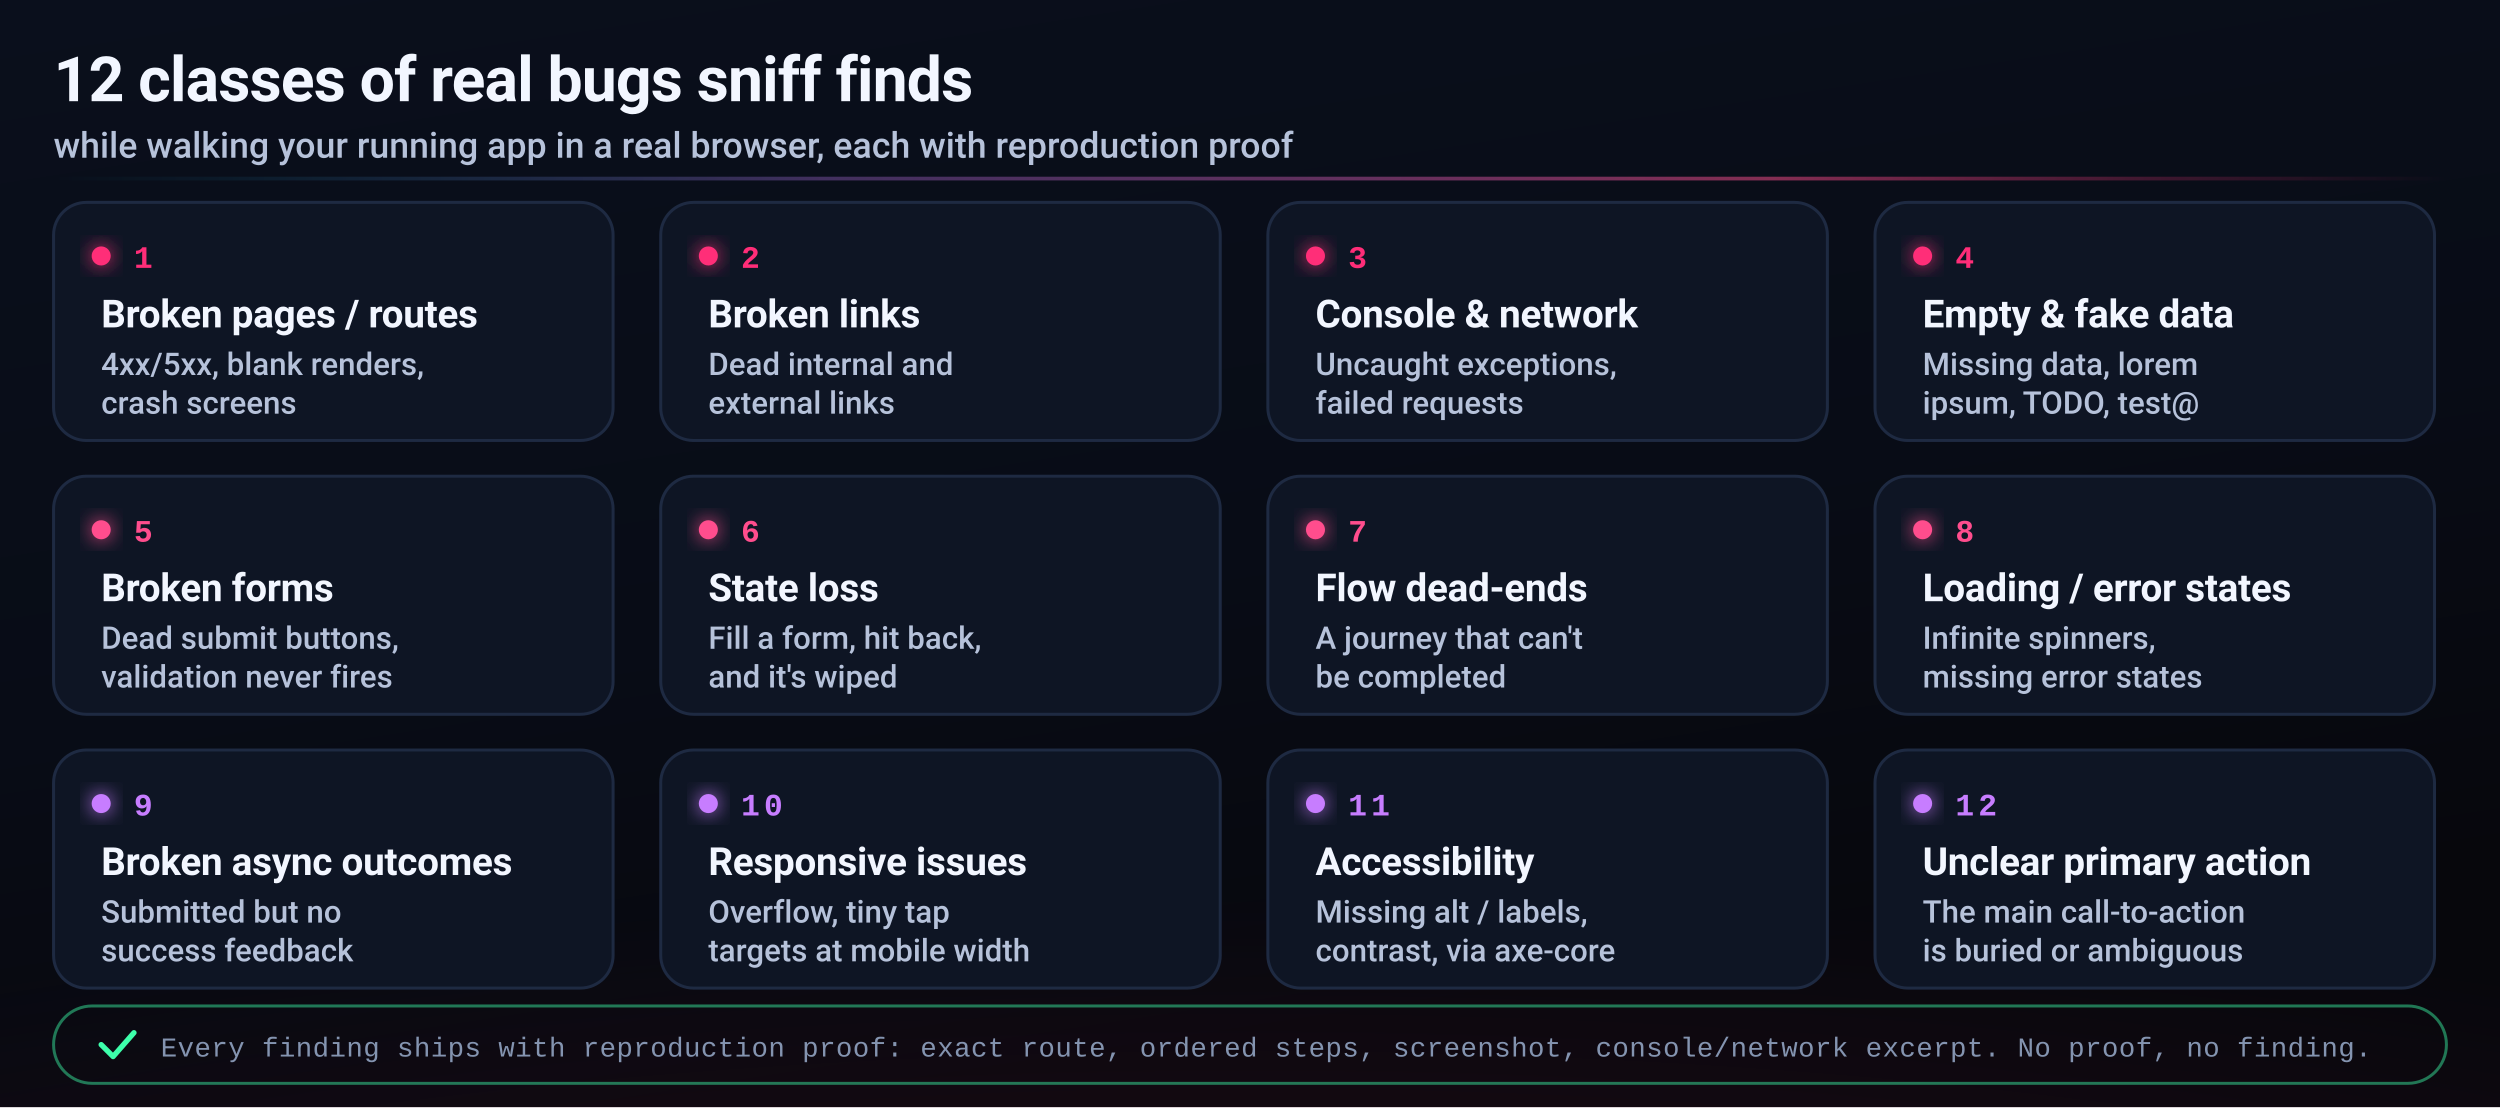
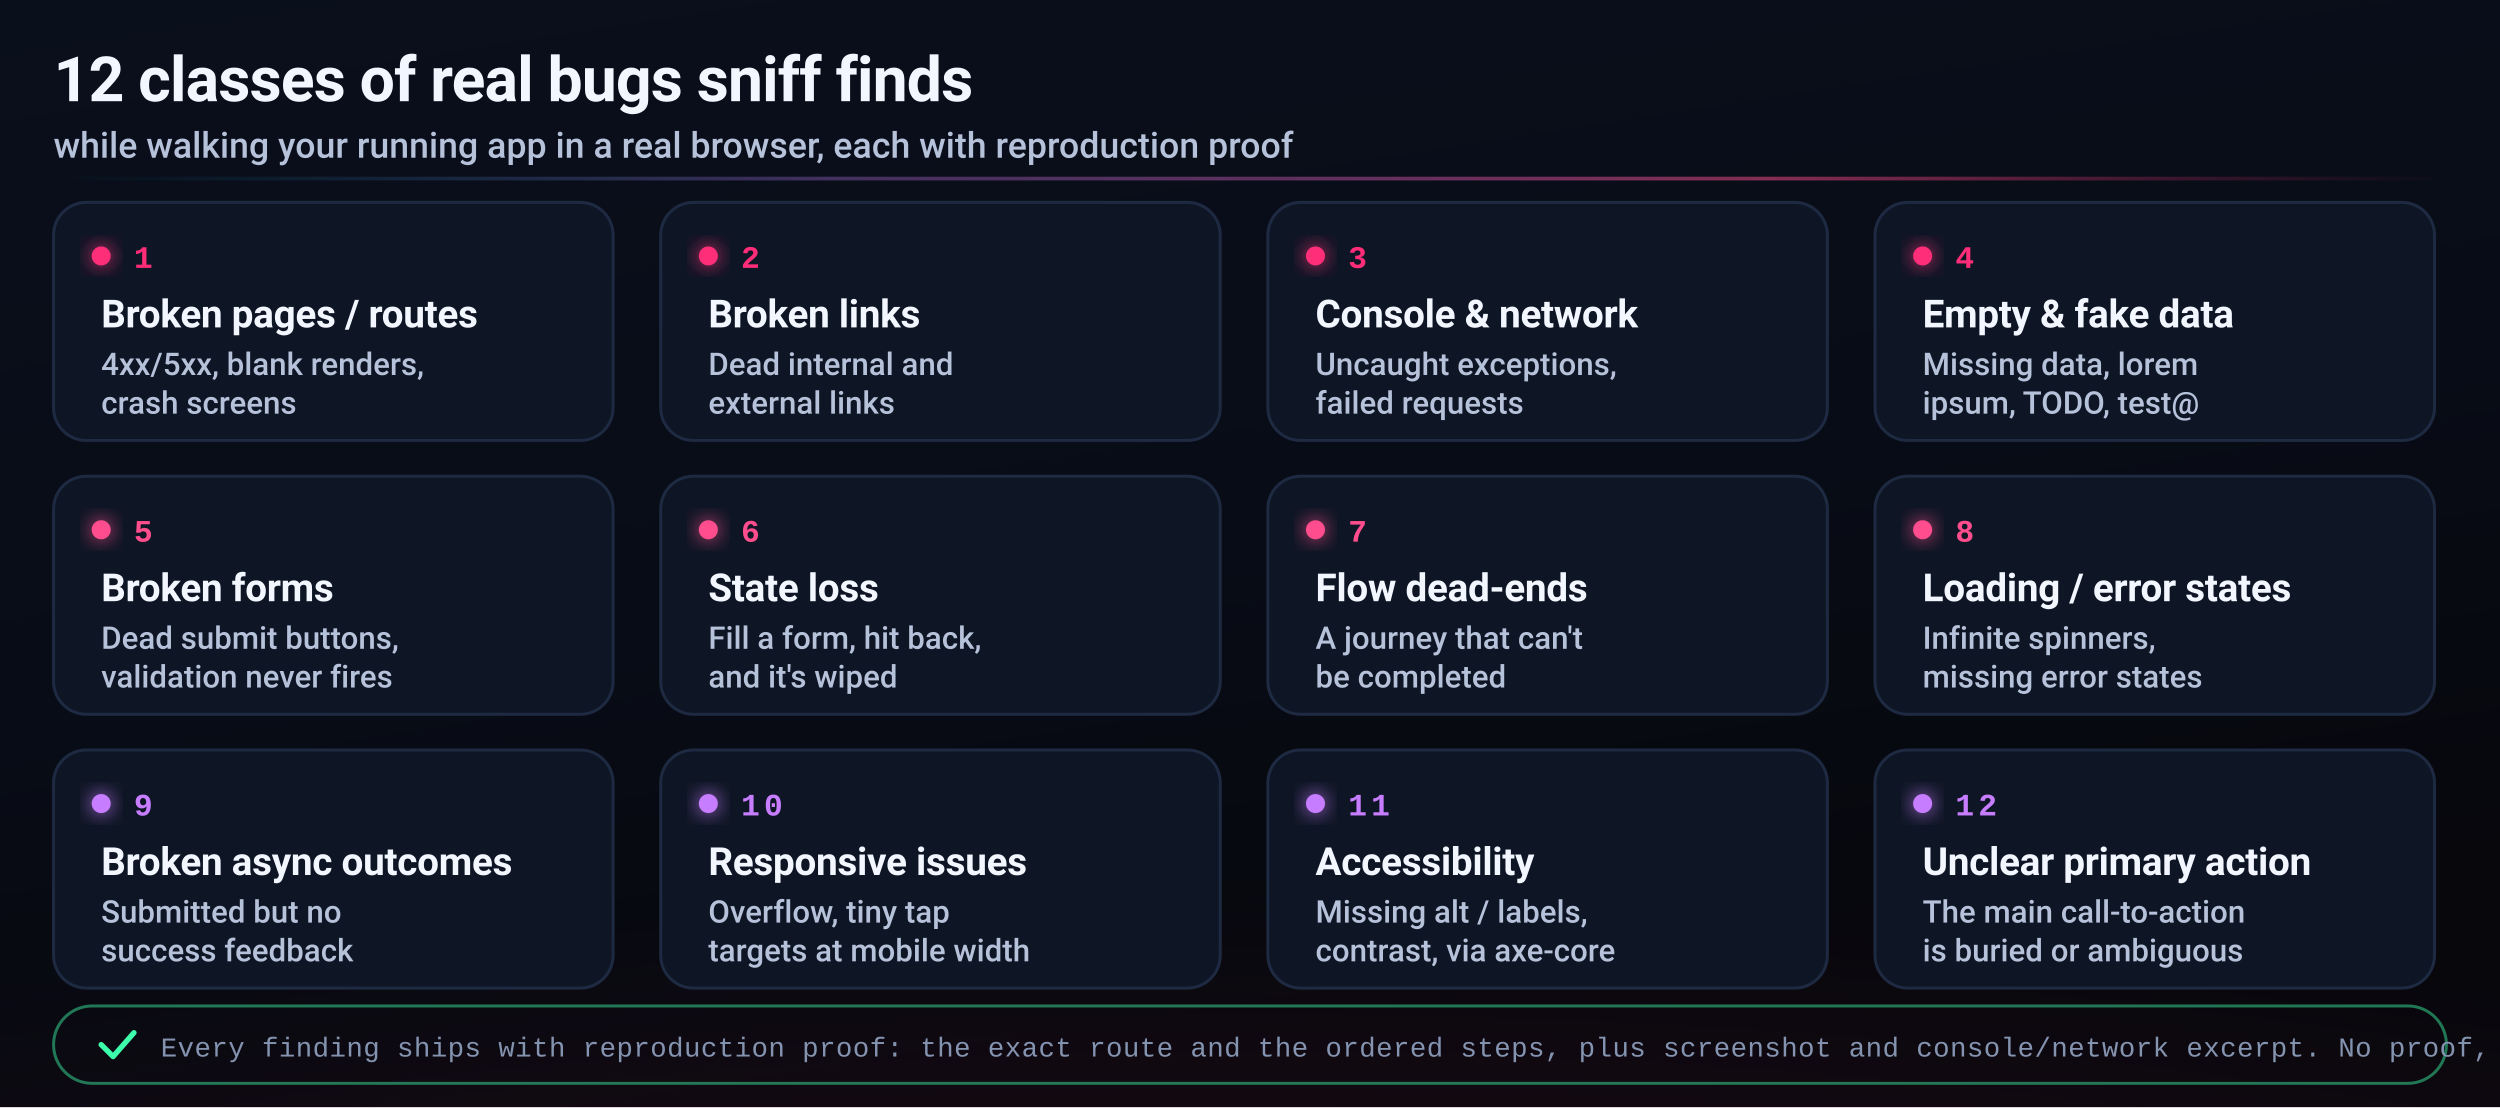
<svg xmlns="http://www.w3.org/2000/svg" viewBox="0 0 840 372" fill="none" role="img" aria-label="The 12 classes of real bugs sniff finds while walking your running app">
  <defs>
    <linearGradient id="ground" x1="0" y1="0" x2="0.35" y2="1">
      <stop offset="0%" stop-color="#0A0F1C" />
      <stop offset="60%" stop-color="#080C16" />
      <stop offset="100%" stop-color="#07070C" />
    </linearGradient>
    <radialGradient id="bloomg" cx="0.5" cy="1" r="0.8">
      <stop offset="0%" stop-color="#FF2D78" stop-opacity="0.13" />
      <stop offset="100%" stop-color="#FF2D78" stop-opacity="0" />
    </radialGradient>
    <linearGradient id="brand" x1="0" y1="0" x2="1" y2="0.25" gradientUnits="objectBoundingBox">
      <stop offset="0%" stop-color="#FF4D8D" />
      <stop offset="100%" stop-color="#FF2D78" />
      <animateTransform attributeName="gradientTransform" type="translate" values="-0.1 0; 0.1 0; -0.1 0" dur="18s" repeatCount="indefinite" />
    </linearGradient>
    <linearGradient id="topline" gradientUnits="userSpaceOnUse" x1="18" y1="60" x2="822" y2="60">
      <stop offset="0%" stop-color="#00D4FF" stop-opacity="0" />
      <stop offset="32%" stop-color="#C77DFF" stop-opacity="0.3" />
      <stop offset="72%" stop-color="#FF4D8D" stop-opacity="0.5" />
      <stop offset="100%" stop-color="#FF2D78" stop-opacity="0" />
    </linearGradient>
    <filter id="glow-sm" x="-60%" y="-60%" width="220%" height="220%">
      <feGaussianBlur stdDeviation="3.2" result="b" />
      <feMerge>
        <feMergeNode in="b" />
        <feMergeNode in="SourceGraphic" />
      </feMerge>
    </filter>
  </defs>
  <style>
    .disp { font-family: system-ui, -apple-system, 'Segoe UI', Roboto, 'Helvetica Neue', Arial, sans-serif; }
    .mono { font-family: ui-monospace, SFMono-Regular, 'SF Mono', Menlo, Consolas, 'Liberation Mono', monospace; }
    .h1   { font-size: 21px; font-weight: 700; letter-spacing: -0.3px; fill: #F2F6FF; }
    .h2   { font-size: 12px; font-weight: 500; fill: #B6C2DA; }
    .num  { font-size: 10.5px; font-weight: 600; letter-spacing: 1.4px; }
    .ct   { font-size: 13px; font-weight: 700; letter-spacing: -0.1px; fill: #F2F6FF; }
    .cd   { font-size: 10.5px; font-weight: 500; fill: #B6C2DA; }
    .foot { font-size: 9.2px; letter-spacing: 0.15px; fill: #8494B0; }

    @keyframes pip { 0%,100% { opacity: 0.45; } 50% { opacity: 1; } }
    .p1  { animation: pip 5s ease-in-out infinite 0.0s; }
    .p2  { animation: pip 5s ease-in-out infinite 0.18s; }
    .p3  { animation: pip 5s ease-in-out infinite 0.36s; }
    .p4  { animation: pip 5s ease-in-out infinite 0.54s; }
    .p5  { animation: pip 5s ease-in-out infinite 0.72s; }
    .p6  { animation: pip 5s ease-in-out infinite 0.9s; }
    .p7  { animation: pip 5s ease-in-out infinite 1.08s; }
    .p8  { animation: pip 5s ease-in-out infinite 1.26s; }
    .p9  { animation: pip 5s ease-in-out infinite 1.44s; }
    .p10 { animation: pip 5s ease-in-out infinite 1.62s; }
    .p11 { animation: pip 5s ease-in-out infinite 1.8s; }
    .p12 { animation: pip 5s ease-in-out infinite 1.98s; }

    @keyframes rise { from { opacity: 0; transform: translateY(6px); } to { opacity: 1; transform: translateY(0); } }
    .c1  { animation: rise 0.6s ease-out 0.25s both; }
    .c2  { animation: rise 0.6s ease-out 0.36s both; }
    .c3  { animation: rise 0.6s ease-out 0.47s both; }
    .c4  { animation: rise 0.6s ease-out 0.58s both; }
    .c5  { animation: rise 0.6s ease-out 0.69s both; }
    .c6  { animation: rise 0.6s ease-out 0.8s both; }
    .c7  { animation: rise 0.6s ease-out 0.91s both; }
    .c8  { animation: rise 0.6s ease-out 1.02s both; }
    .c9  { animation: rise 0.6s ease-out 1.13s both; }
    .c10 { animation: rise 0.6s ease-out 1.24s both; }
    .c11 { animation: rise 0.6s ease-out 1.35s both; }
    .c12 { animation: rise 0.6s ease-out 1.46s both; }
    .cf  { animation: rise 0.6s ease-out 1.75s both; }

    @media (prefers-reduced-motion: reduce) { * { animation: none !important; } }
  </style>
  <rect width="840" height="372" fill="url(#ground)" />
  <ellipse cx="420" cy="378" rx="520" ry="130" fill="url(#bloomg)" />
  <text class="disp h1" x="18" y="34">12 classes of real bugs sniff finds</text>
  <text class="disp h2" x="18" y="53">while walking your running app in a real browser, each with reproduction proof</text>
  <line x1="18" y1="60" x2="822" y2="60" stroke="url(#topline)" stroke-width="1.25" />
  <g class="c1">
    <rect x="18" y="68" width="188" height="80" rx="11" fill="#0E1524" stroke="#1E2A42" stroke-width="1" />
    <circle class="p1" cx="34" cy="86" r="3.2" fill="#FF2D78" filter="url(#glow-sm)" />
    <text class="mono num" x="45" y="90" fill="#FF2D78">1</text>
    <text class="disp ct" x="34" y="110">Broken pages / routes</text>
    <text class="disp cd" x="34" y="126">4xx/5xx, blank renders,</text>
    <text class="disp cd" x="34" y="139">crash screens</text>
  </g>
  <g class="c2">
    <rect x="222" y="68" width="188" height="80" rx="11" fill="#0E1524" stroke="#1E2A42" stroke-width="1" />
    <circle class="p2" cx="238" cy="86" r="3.2" fill="#FF2D78" filter="url(#glow-sm)" />
    <text class="mono num" x="249" y="90" fill="#FF2D78">2</text>
    <text class="disp ct" x="238" y="110">Broken links</text>
    <text class="disp cd" x="238" y="126">Dead internal and</text>
    <text class="disp cd" x="238" y="139">external links</text>
  </g>
  <g class="c3">
    <rect x="426" y="68" width="188" height="80" rx="11" fill="#0E1524" stroke="#1E2A42" stroke-width="1" />
    <circle class="p3" cx="442" cy="86" r="3.2" fill="#FF2D78" filter="url(#glow-sm)" />
    <text class="mono num" x="453" y="90" fill="#FF2D78">3</text>
    <text class="disp ct" x="442" y="110">Console &amp; network</text>
    <text class="disp cd" x="442" y="126">Uncaught exceptions,</text>
    <text class="disp cd" x="442" y="139">failed requests</text>
  </g>
  <g class="c4">
    <rect x="630" y="68" width="188" height="80" rx="11" fill="#0E1524" stroke="#1E2A42" stroke-width="1" />
    <circle class="p4" cx="646" cy="86" r="3.2" fill="#FF2D78" filter="url(#glow-sm)" />
    <text class="mono num" x="657" y="90" fill="#FF2D78">4</text>
    <text class="disp ct" x="646" y="110">Empty &amp; fake data</text>
    <text class="disp cd" x="646" y="126">Missing data, lorem</text>
    <text class="disp cd" x="646" y="139">ipsum, TODO, test@</text>
  </g>
  <g class="c5">
    <rect x="18" y="160" width="188" height="80" rx="11" fill="#0E1524" stroke="#1E2A42" stroke-width="1" />
    <circle class="p5" cx="34" cy="178" r="3.2" fill="#FF4D8D" filter="url(#glow-sm)" />
    <text class="mono num" x="45" y="182" fill="#FF4D8D">5</text>
    <text class="disp ct" x="34" y="202">Broken forms</text>
    <text class="disp cd" x="34" y="218">Dead submit buttons,</text>
    <text class="disp cd" x="34" y="231">validation never fires</text>
  </g>
  <g class="c6">
    <rect x="222" y="160" width="188" height="80" rx="11" fill="#0E1524" stroke="#1E2A42" stroke-width="1" />
    <circle class="p6" cx="238" cy="178" r="3.2" fill="#FF4D8D" filter="url(#glow-sm)" />
    <text class="mono num" x="249" y="182" fill="#FF4D8D">6</text>
    <text class="disp ct" x="238" y="202">State loss</text>
    <text class="disp cd" x="238" y="218">Fill a form, hit back,</text>
    <text class="disp cd" x="238" y="231">and it's wiped</text>
  </g>
  <g class="c7">
    <rect x="426" y="160" width="188" height="80" rx="11" fill="#0E1524" stroke="#1E2A42" stroke-width="1" />
    <circle class="p7" cx="442" cy="178" r="3.2" fill="#FF4D8D" filter="url(#glow-sm)" />
    <text class="mono num" x="453" y="182" fill="#FF4D8D">7</text>
    <text class="disp ct" x="442" y="202">Flow dead-ends</text>
    <text class="disp cd" x="442" y="218">A journey that can't</text>
    <text class="disp cd" x="442" y="231">be completed</text>
  </g>
  <g class="c8">
    <rect x="630" y="160" width="188" height="80" rx="11" fill="#0E1524" stroke="#1E2A42" stroke-width="1" />
    <circle class="p8" cx="646" cy="178" r="3.2" fill="#FF4D8D" filter="url(#glow-sm)" />
    <text class="mono num" x="657" y="182" fill="#FF4D8D">8</text>
    <text class="disp ct" x="646" y="202">Loading / error states</text>
    <text class="disp cd" x="646" y="218">Infinite spinners,</text>
    <text class="disp cd" x="646" y="231">missing error states</text>
  </g>
  <g class="c9">
    <rect x="18" y="252" width="188" height="80" rx="11" fill="#0E1524" stroke="#1E2A42" stroke-width="1" />
    <circle class="p9" cx="34" cy="270" r="3.2" fill="#C77DFF" filter="url(#glow-sm)" />
    <text class="mono num" x="45" y="274" fill="#C77DFF">9</text>
    <text class="disp ct" x="34" y="294">Broken async outcomes</text>
    <text class="disp cd" x="34" y="310">Submitted but no</text>
    <text class="disp cd" x="34" y="323">success feedback</text>
  </g>
  <g class="c10">
    <rect x="222" y="252" width="188" height="80" rx="11" fill="#0E1524" stroke="#1E2A42" stroke-width="1" />
    <circle class="p10" cx="238" cy="270" r="3.2" fill="#C77DFF" filter="url(#glow-sm)" />
    <text class="mono num" x="249" y="274" fill="#C77DFF">10</text>
    <text class="disp ct" x="238" y="294">Responsive issues</text>
    <text class="disp cd" x="238" y="310">Overflow, tiny tap</text>
    <text class="disp cd" x="238" y="323">targets at mobile width</text>
  </g>
  <g class="c11">
    <rect x="426" y="252" width="188" height="80" rx="11" fill="#0E1524" stroke="#1E2A42" stroke-width="1" />
    <circle class="p11" cx="442" cy="270" r="3.2" fill="#C77DFF" filter="url(#glow-sm)" />
    <text class="mono num" x="453" y="274" fill="#C77DFF">11</text>
    <text class="disp ct" x="442" y="294">Accessibility</text>
    <text class="disp cd" x="442" y="310">Missing alt / labels,</text>
    <text class="disp cd" x="442" y="323">contrast, via axe-core</text>
  </g>
  <g class="c12">
    <rect x="630" y="252" width="188" height="80" rx="11" fill="#0E1524" stroke="#1E2A42" stroke-width="1" />
    <circle class="p12" cx="646" cy="270" r="3.2" fill="#C77DFF" filter="url(#glow-sm)" />
    <text class="mono num" x="657" y="274" fill="#C77DFF">12</text>
    <text class="disp ct" x="646" y="294">Unclear primary action</text>
    <text class="disp cd" x="646" y="310">The main call-to-action</text>
    <text class="disp cd" x="646" y="323">is buried or ambiguous</text>
  </g>
  <g class="cf">
    <rect x="18" y="338" width="804" height="26" rx="13" fill="none" stroke="#3DFFAB" stroke-opacity="0.45" stroke-width="1" />
    <path d="M34 351 l4 4 l7 -8" stroke="#3DFFAB" stroke-width="1.8" fill="none" stroke-linecap="round" stroke-linejoin="round" />
-     <text class="mono foot" x="54" y="355" fill="#3DFFAB">Every finding ships with reproduction proof: exact route, ordered steps, screenshot, console/network excerpt. No proof, no finding.</text>
+     <text class="mono foot" x="54" y="355" fill="#3DFFAB">Every finding ships with reproduction proof: the exact route and the ordered steps, plus screenshot and console/network excerpt. No proof, no finding.</text>
  </g>
</svg>
